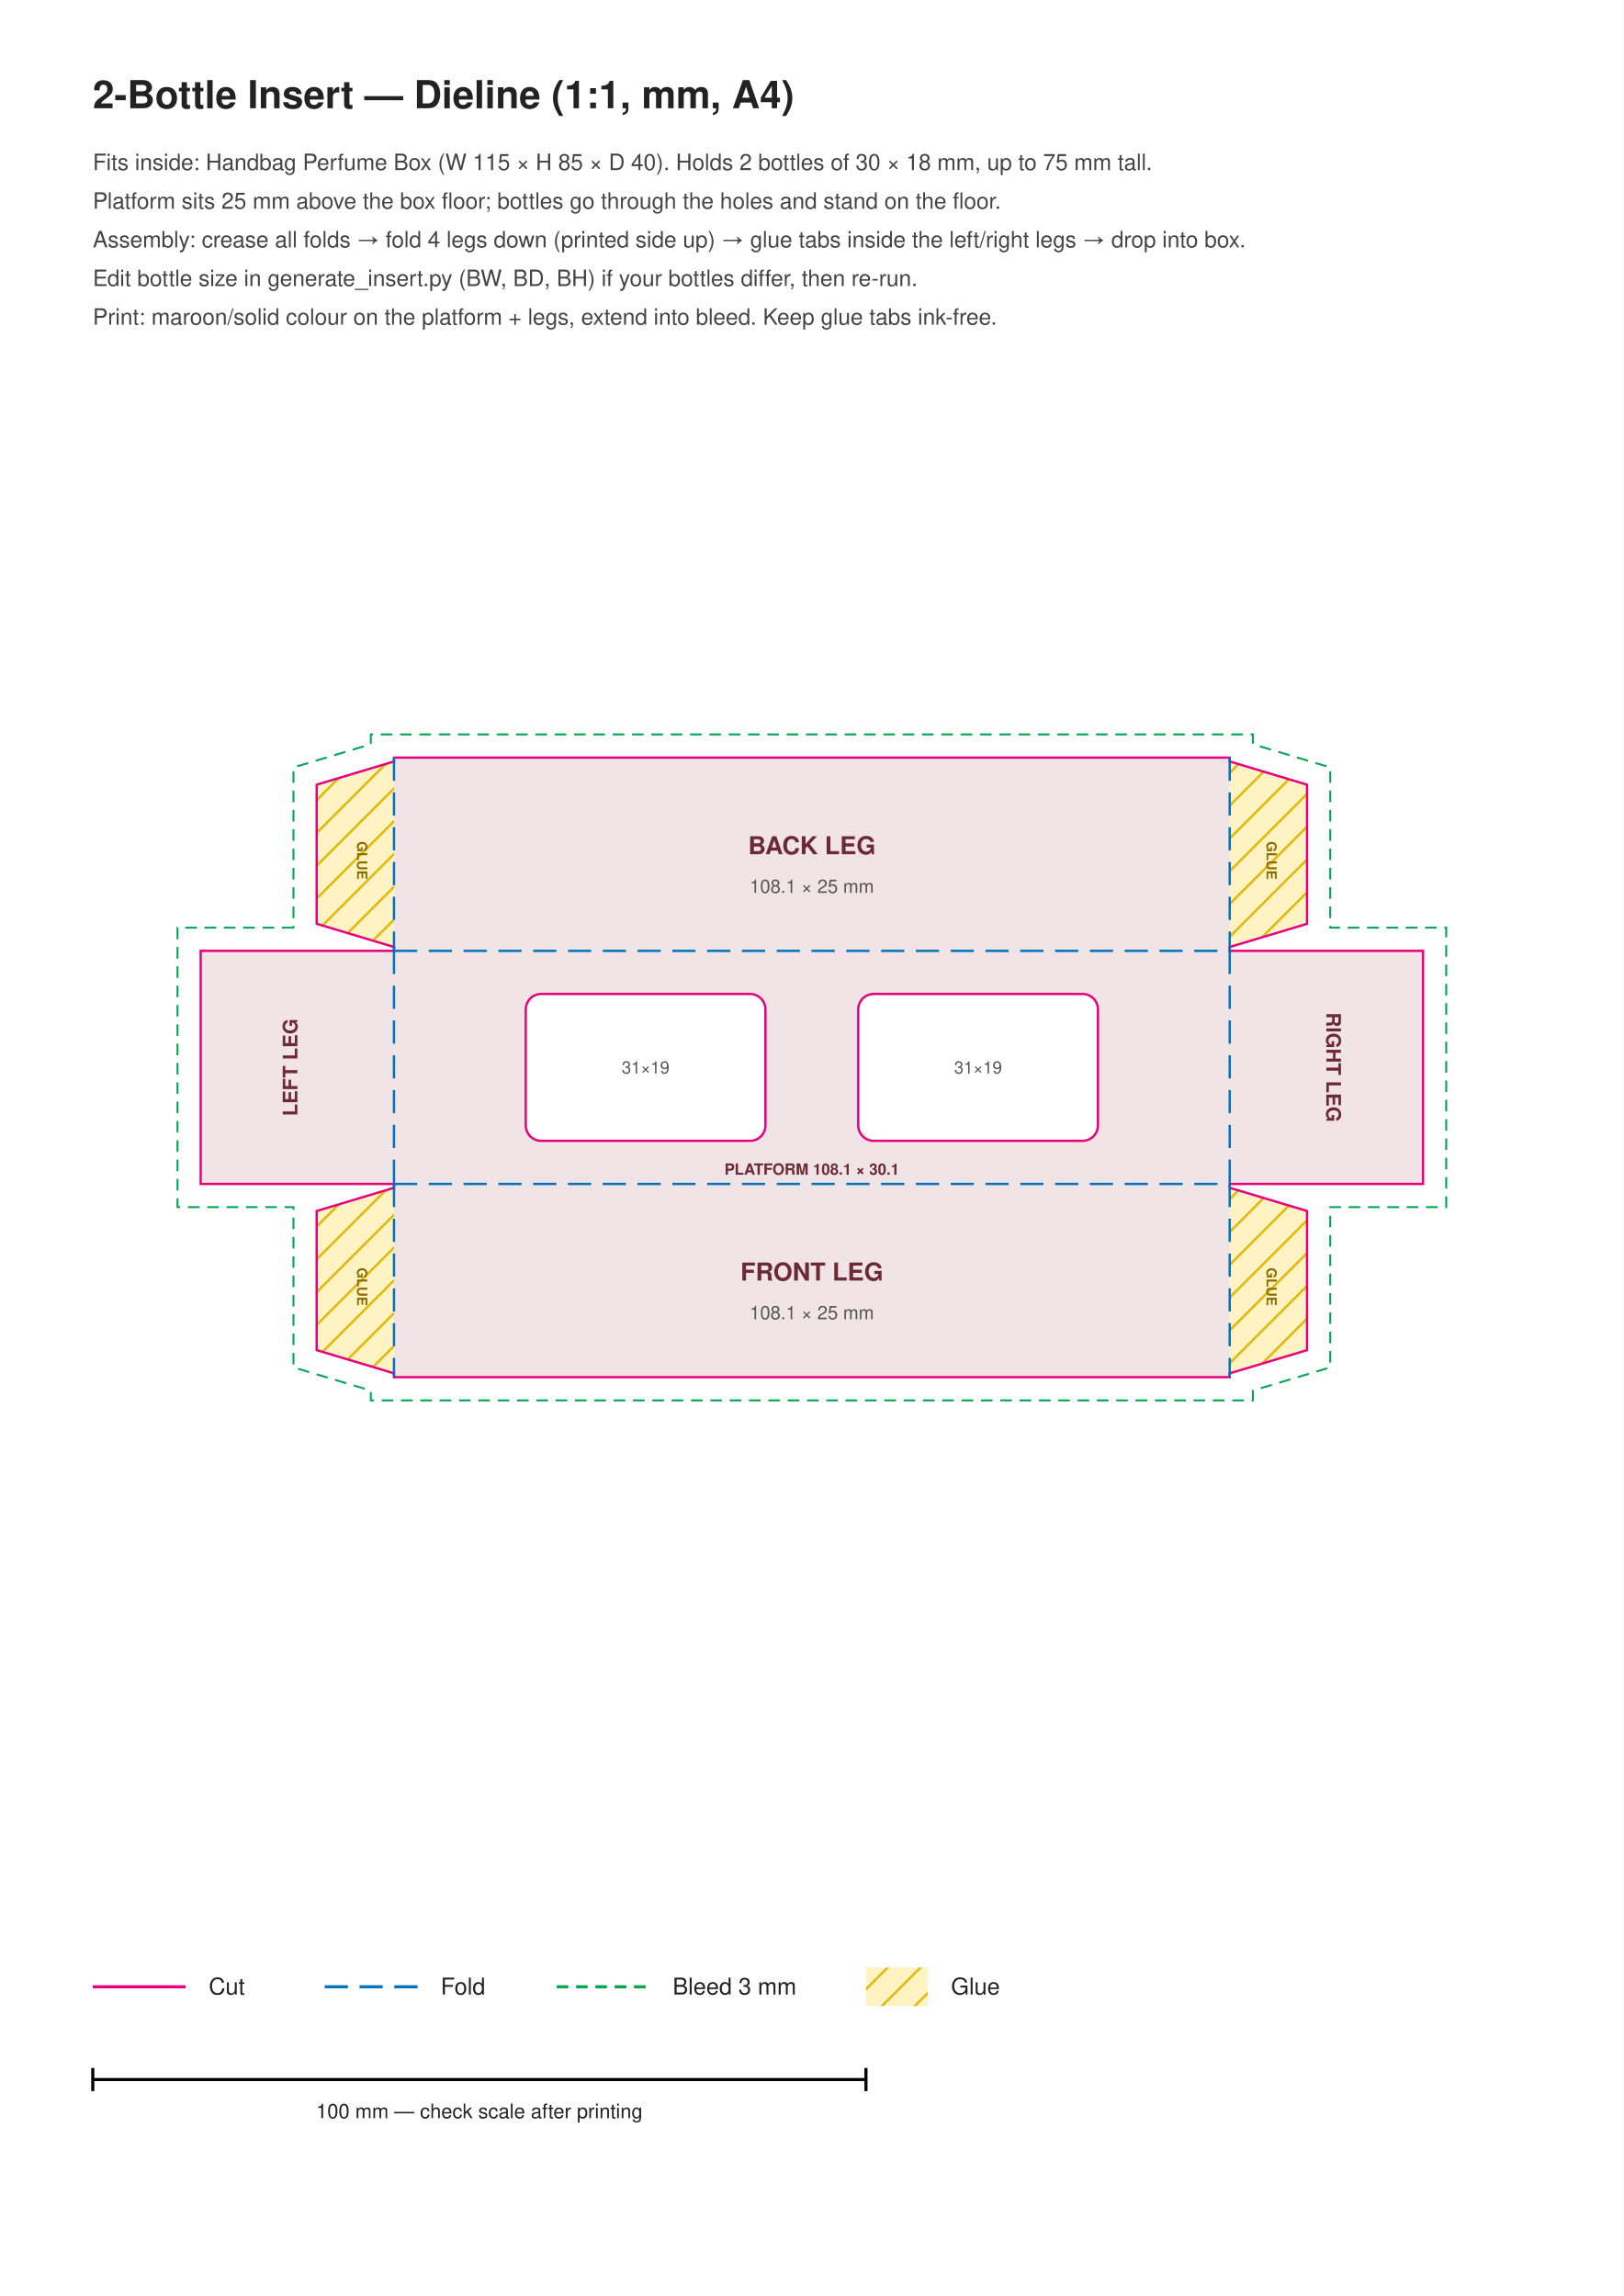
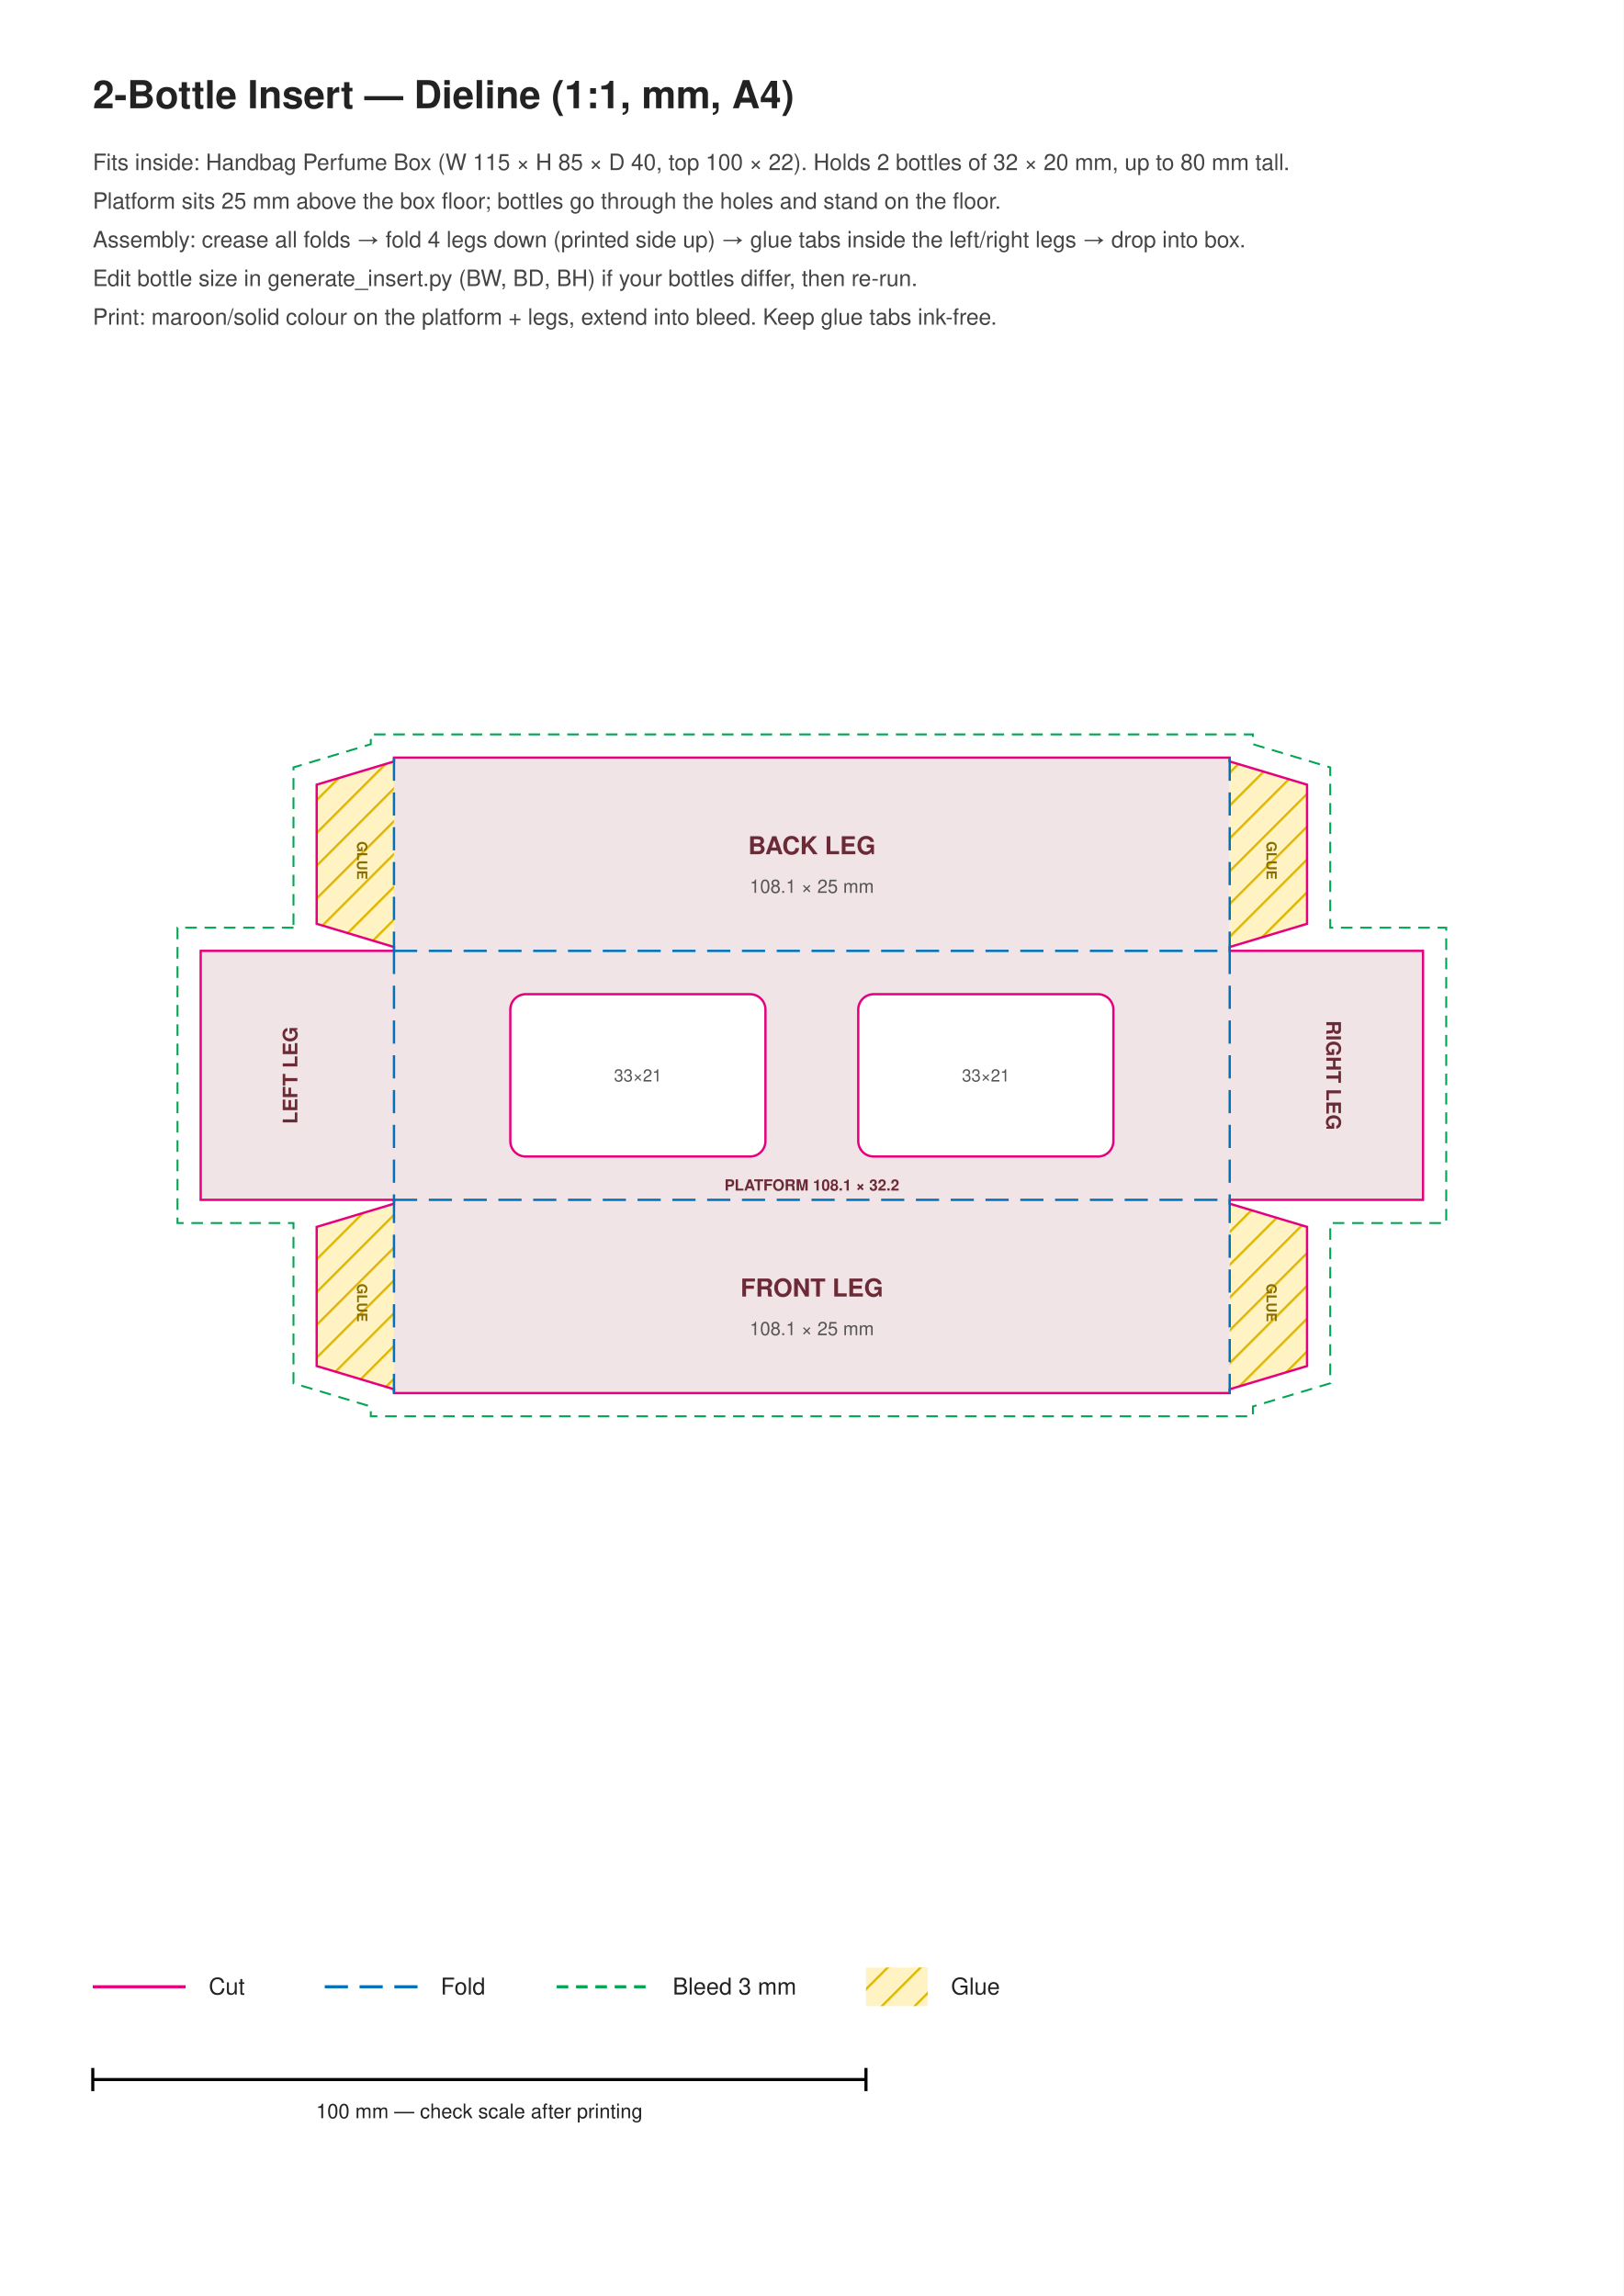
<svg xmlns="http://www.w3.org/2000/svg" width="210.0mm" height="297.0mm" viewBox="0 0 210.0 297.0">
  <defs>
    <pattern id="glue" width="3" height="3" patternUnits="userSpaceOnUse" patternTransform="rotate(45)">
      <rect width="3" height="3" fill="#fff3c4" />
      <line x1="0" y1="0" x2="0" y2="3" stroke="#e0b800" stroke-width="0.6" />
    </pattern>
  </defs>
  <rect width="100%" height="100%" fill="white" />
  <g id="BLEED">
-     <path d="M37.956,120.000 L22.956,120.000 L22.956,156.147 L37.956,156.147 L37.956,176.879 L47.956,179.879 L47.956,181.147 L162.044,181.147 L162.044,179.879 L172.044,176.879 L172.044,156.147 L187.044,156.147 L187.044,120.000 L172.044,120.000 L172.044,99.268 L162.044,96.268 L162.044,95.000 L47.956,95.000 L47.956,96.268 L37.956,99.268 Z " fill="none" stroke="#00a651" stroke-width="0.25" stroke-dasharray="1.5,1" />
+     <path d="M37.956,120.000 L22.956,120.000 L22.956,158.206 L37.956,158.206 L37.956,178.938 L47.956,181.938 L47.956,183.206 L162.044,183.206 L162.044,181.938 L172.044,178.938 L172.044,158.206 L187.044,158.206 L187.044,120.000 L172.044,120.000 L172.044,99.268 L162.044,96.268 L162.044,95.000 L47.956,95.000 L47.956,96.268 L37.956,99.268 Z " fill="none" stroke="#00a651" stroke-width="0.25" stroke-dasharray="1.5,1" />
  </g>
  <g id="GUIDES">
-     <path d="M50.956,98.000 L50.956,123.000 L25.956,123.000 L25.956,153.147 L50.956,153.147 L50.956,178.147 L159.044,178.147 L159.044,153.147 L184.044,153.147 L184.044,123.000 L159.044,123.000 L159.044,98.000 Z M97.000,128.574 L97.196,128.583 L97.390,128.612 L97.581,128.660 L97.765,128.726 L97.943,128.810 L98.111,128.911 L98.269,129.028 L98.414,129.159 L98.546,129.305 L98.663,129.462 L98.764,129.631 L98.848,129.808 L98.914,129.993 L98.962,130.183 L98.990,130.377 L99.000,130.574 L99.000,145.574 L98.990,145.770 L98.962,145.964 L98.914,146.154 L98.848,146.339 L98.764,146.516 L98.663,146.685 L98.546,146.842 L98.414,146.988 L98.269,147.120 L98.111,147.236 L97.943,147.337 L97.765,147.421 L97.581,147.487 L97.390,147.535 L97.196,147.564 L97.000,147.574 L70.000,147.574 L69.804,147.564 L69.610,147.535 L69.419,147.487 L69.235,147.421 L69.057,147.337 L68.889,147.236 L68.731,147.120 L68.586,146.988 L68.454,146.842 L68.337,146.685 L68.236,146.516 L68.152,146.339 L68.086,146.154 L68.038,145.964 L68.010,145.770 L68.000,145.574 L68.000,130.574 L68.010,130.377 L68.038,130.183 L68.086,129.993 L68.152,129.808 L68.236,129.631 L68.337,129.462 L68.454,129.305 L68.586,129.159 L68.731,129.028 L68.889,128.911 L69.057,128.810 L69.235,128.726 L69.419,128.660 L69.610,128.612 L69.804,128.583 L70.000,128.574 Z M140.000,128.574 L140.196,128.583 L140.390,128.612 L140.581,128.660 L140.765,128.726 L140.943,128.810 L141.111,128.911 L141.269,129.028 L141.414,129.159 L141.546,129.305 L141.663,129.462 L141.764,129.631 L141.848,129.808 L141.914,129.993 L141.962,130.183 L141.990,130.377 L142.000,130.574 L142.000,145.574 L141.990,145.770 L141.962,145.964 L141.914,146.154 L141.848,146.339 L141.764,146.516 L141.663,146.685 L141.546,146.842 L141.414,146.988 L141.269,147.120 L141.111,147.236 L140.943,147.337 L140.765,147.421 L140.581,147.487 L140.390,147.535 L140.196,147.564 L140.000,147.574 L113.000,147.574 L112.804,147.564 L112.610,147.535 L112.419,147.487 L112.235,147.421 L112.057,147.337 L111.889,147.236 L111.731,147.120 L111.586,146.988 L111.454,146.842 L111.337,146.685 L111.236,146.516 L111.152,146.339 L111.086,146.154 L111.038,145.964 L111.010,145.770 L111.000,145.574 L111.000,130.574 L111.010,130.377 L111.038,130.183 L111.086,129.993 L111.152,129.808 L111.236,129.631 L111.337,129.462 L111.454,129.305 L111.586,129.159 L111.731,129.028 L111.889,128.911 L112.057,128.810 L112.235,128.726 L112.419,128.660 L112.610,128.612 L112.804,128.583 L113.000,128.574 Z " fill="#f1e4e6" fill-rule="evenodd" />
+     <path d="M50.956,98.000 L50.956,123.000 L25.956,123.000 L25.956,155.206 L50.956,155.206 L50.956,180.206 L159.044,180.206 L159.044,155.206 L184.044,155.206 L184.044,123.000 L159.044,123.000 L159.044,98.000 Z M97.000,128.603 L97.196,128.613 L97.390,128.641 L97.581,128.689 L97.765,128.755 L97.943,128.839 L98.111,128.940 L98.269,129.057 L98.414,129.189 L98.546,129.334 L98.663,129.492 L98.764,129.660 L98.848,129.838 L98.914,130.022 L98.962,130.213 L98.990,130.407 L99.000,130.603 L99.000,147.603 L98.990,147.799 L98.962,147.993 L98.914,148.184 L98.848,148.368 L98.764,148.546 L98.663,148.714 L98.546,148.872 L98.414,149.017 L98.269,149.149 L98.111,149.266 L97.943,149.367 L97.765,149.451 L97.581,149.517 L97.390,149.565 L97.196,149.593 L97.000,149.603 L68.000,149.603 L67.804,149.593 L67.610,149.565 L67.419,149.517 L67.235,149.451 L67.057,149.367 L66.889,149.266 L66.731,149.149 L66.586,149.017 L66.454,148.872 L66.337,148.714 L66.236,148.546 L66.152,148.368 L66.086,148.184 L66.038,147.993 L66.010,147.799 L66.000,147.603 L66.000,130.603 L66.010,130.407 L66.038,130.213 L66.086,130.022 L66.152,129.838 L66.236,129.660 L66.337,129.492 L66.454,129.334 L66.586,129.189 L66.731,129.057 L66.889,128.940 L67.057,128.839 L67.235,128.755 L67.419,128.689 L67.610,128.641 L67.804,128.613 L68.000,128.603 Z M142.000,128.603 L142.196,128.613 L142.390,128.641 L142.581,128.689 L142.765,128.755 L142.943,128.839 L143.111,128.940 L143.269,129.057 L143.414,129.189 L143.546,129.334 L143.663,129.492 L143.764,129.660 L143.848,129.838 L143.914,130.022 L143.962,130.213 L143.990,130.407 L144.000,130.603 L144.000,147.603 L143.990,147.799 L143.962,147.993 L143.914,148.184 L143.848,148.368 L143.764,148.546 L143.663,148.714 L143.546,148.872 L143.414,149.017 L143.269,149.149 L143.111,149.266 L142.943,149.367 L142.765,149.451 L142.581,149.517 L142.390,149.565 L142.196,149.593 L142.000,149.603 L113.000,149.603 L112.804,149.593 L112.610,149.565 L112.419,149.517 L112.235,149.451 L112.057,149.367 L111.889,149.266 L111.731,149.149 L111.586,149.017 L111.454,148.872 L111.337,148.714 L111.236,148.546 L111.152,148.368 L111.086,148.184 L111.038,147.993 L111.010,147.799 L111.000,147.603 L111.000,130.603 L111.010,130.407 L111.038,130.213 L111.086,130.022 L111.152,129.838 L111.236,129.660 L111.337,129.492 L111.454,129.334 L111.586,129.189 L111.731,129.057 L111.889,128.940 L112.057,128.839 L112.235,128.755 L112.419,128.689 L112.610,128.641 L112.804,128.613 L113.000,128.603 Z " fill="#f1e4e6" fill-rule="evenodd" />
    <path d="M40.956,101.500 L40.956,119.500 L50.956,122.500 L50.956,98.500 Z " fill="url(#glue)" />
    <path d="M159.044,122.500 L169.044,119.500 L169.044,101.500 L159.044,98.500 Z " fill="url(#glue)" />
-     <path d="M40.956,156.647 L40.956,174.647 L50.956,177.647 L50.956,153.647 Z " fill="url(#glue)" />
-     <path d="M159.044,177.647 L169.044,174.647 L169.044,156.647 L159.044,153.647 Z " fill="url(#glue)" />
+     <path d="M40.956,158.706 L40.956,176.706 L50.956,179.706 L50.956,155.706 Z " fill="url(#glue)" />
+     <path d="M159.044,179.706 L169.044,176.706 L169.044,158.706 L159.044,155.706 Z " fill="url(#glue)" />
  </g>
  <g id="CUT">
-     <path d="M25.956,123.000 L25.956,153.147 L50.956,153.147 L50.956,153.647 L40.956,156.647 L40.956,174.647 L50.956,177.647 L50.956,178.147 L159.044,178.147 L159.044,177.647 L169.044,174.647 L169.044,156.647 L159.044,153.647 L159.044,153.147 L184.044,153.147 L184.044,123.000 L159.044,123.000 L159.044,122.500 L169.044,119.500 L169.044,101.500 L159.044,98.500 L159.044,98.000 L50.956,98.000 L50.956,98.500 L40.956,101.500 L40.956,119.500 L50.956,122.500 L50.956,123.000 Z M97.000,128.574 L97.196,128.583 L97.390,128.612 L97.581,128.660 L97.765,128.726 L97.943,128.810 L98.111,128.911 L98.269,129.028 L98.414,129.159 L98.546,129.305 L98.663,129.462 L98.764,129.631 L98.848,129.808 L98.914,129.993 L98.962,130.183 L98.990,130.377 L99.000,130.574 L99.000,145.574 L98.990,145.770 L98.962,145.964 L98.914,146.154 L98.848,146.339 L98.764,146.516 L98.663,146.685 L98.546,146.842 L98.414,146.988 L98.269,147.120 L98.111,147.236 L97.943,147.337 L97.765,147.421 L97.581,147.487 L97.390,147.535 L97.196,147.564 L97.000,147.574 L70.000,147.574 L69.804,147.564 L69.610,147.535 L69.419,147.487 L69.235,147.421 L69.057,147.337 L68.889,147.236 L68.731,147.120 L68.586,146.988 L68.454,146.842 L68.337,146.685 L68.236,146.516 L68.152,146.339 L68.086,146.154 L68.038,145.964 L68.010,145.770 L68.000,145.574 L68.000,130.574 L68.010,130.377 L68.038,130.183 L68.086,129.993 L68.152,129.808 L68.236,129.631 L68.337,129.462 L68.454,129.305 L68.586,129.159 L68.731,129.028 L68.889,128.911 L69.057,128.810 L69.235,128.726 L69.419,128.660 L69.610,128.612 L69.804,128.583 L70.000,128.574 Z M140.000,128.574 L140.196,128.583 L140.390,128.612 L140.581,128.660 L140.765,128.726 L140.943,128.810 L141.111,128.911 L141.269,129.028 L141.414,129.159 L141.546,129.305 L141.663,129.462 L141.764,129.631 L141.848,129.808 L141.914,129.993 L141.962,130.183 L141.990,130.377 L142.000,130.574 L142.000,145.574 L141.990,145.770 L141.962,145.964 L141.914,146.154 L141.848,146.339 L141.764,146.516 L141.663,146.685 L141.546,146.842 L141.414,146.988 L141.269,147.120 L141.111,147.236 L140.943,147.337 L140.765,147.421 L140.581,147.487 L140.390,147.535 L140.196,147.564 L140.000,147.574 L113.000,147.574 L112.804,147.564 L112.610,147.535 L112.419,147.487 L112.235,147.421 L112.057,147.337 L111.889,147.236 L111.731,147.120 L111.586,146.988 L111.454,146.842 L111.337,146.685 L111.236,146.516 L111.152,146.339 L111.086,146.154 L111.038,145.964 L111.010,145.770 L111.000,145.574 L111.000,130.574 L111.010,130.377 L111.038,130.183 L111.086,129.993 L111.152,129.808 L111.236,129.631 L111.337,129.462 L111.454,129.305 L111.586,129.159 L111.731,129.028 L111.889,128.911 L112.057,128.810 L112.235,128.726 L112.419,128.660 L112.610,128.612 L112.804,128.583 L113.000,128.574 Z " fill="none" stroke="#e6007e" stroke-width="0.3" />
+     <path d="M25.956,123.000 L25.956,155.206 L50.956,155.206 L50.956,155.706 L40.956,158.706 L40.956,176.706 L50.956,179.706 L50.956,180.206 L159.044,180.206 L159.044,179.706 L169.044,176.706 L169.044,158.706 L159.044,155.706 L159.044,155.206 L184.044,155.206 L184.044,123.000 L159.044,123.000 L159.044,122.500 L169.044,119.500 L169.044,101.500 L159.044,98.500 L159.044,98.000 L50.956,98.000 L50.956,98.500 L40.956,101.500 L40.956,119.500 L50.956,122.500 L50.956,123.000 Z M97.000,128.603 L97.196,128.613 L97.390,128.641 L97.581,128.689 L97.765,128.755 L97.943,128.839 L98.111,128.940 L98.269,129.057 L98.414,129.189 L98.546,129.334 L98.663,129.492 L98.764,129.660 L98.848,129.838 L98.914,130.022 L98.962,130.213 L98.990,130.407 L99.000,130.603 L99.000,147.603 L98.990,147.799 L98.962,147.993 L98.914,148.184 L98.848,148.368 L98.764,148.546 L98.663,148.714 L98.546,148.872 L98.414,149.017 L98.269,149.149 L98.111,149.266 L97.943,149.367 L97.765,149.451 L97.581,149.517 L97.390,149.565 L97.196,149.593 L97.000,149.603 L68.000,149.603 L67.804,149.593 L67.610,149.565 L67.419,149.517 L67.235,149.451 L67.057,149.367 L66.889,149.266 L66.731,149.149 L66.586,149.017 L66.454,148.872 L66.337,148.714 L66.236,148.546 L66.152,148.368 L66.086,148.184 L66.038,147.993 L66.010,147.799 L66.000,147.603 L66.000,130.603 L66.010,130.407 L66.038,130.213 L66.086,130.022 L66.152,129.838 L66.236,129.660 L66.337,129.492 L66.454,129.334 L66.586,129.189 L66.731,129.057 L66.889,128.940 L67.057,128.839 L67.235,128.755 L67.419,128.689 L67.610,128.641 L67.804,128.613 L68.000,128.603 Z M142.000,128.603 L142.196,128.613 L142.390,128.641 L142.581,128.689 L142.765,128.755 L142.943,128.839 L143.111,128.940 L143.269,129.057 L143.414,129.189 L143.546,129.334 L143.663,129.492 L143.764,129.660 L143.848,129.838 L143.914,130.022 L143.962,130.213 L143.990,130.407 L144.000,130.603 L144.000,147.603 L143.990,147.799 L143.962,147.993 L143.914,148.184 L143.848,148.368 L143.764,148.546 L143.663,148.714 L143.546,148.872 L143.414,149.017 L143.269,149.149 L143.111,149.266 L142.943,149.367 L142.765,149.451 L142.581,149.517 L142.390,149.565 L142.196,149.593 L142.000,149.603 L113.000,149.603 L112.804,149.593 L112.610,149.565 L112.419,149.517 L112.235,149.451 L112.057,149.367 L111.889,149.266 L111.731,149.149 L111.586,149.017 L111.454,148.872 L111.337,148.714 L111.236,148.546 L111.152,148.368 L111.086,148.184 L111.038,147.993 L111.010,147.799 L111.000,147.603 L111.000,130.603 L111.010,130.407 L111.038,130.213 L111.086,130.022 L111.152,129.838 L111.236,129.660 L111.337,129.492 L111.454,129.334 L111.586,129.189 L111.731,129.057 L111.889,128.940 L112.057,128.839 L112.235,128.755 L112.419,128.689 L112.610,128.641 L112.804,128.613 L113.000,128.603 Z " fill="none" stroke="#e6007e" stroke-width="0.3" />
  </g>
  <g id="FOLD">
    <line x1="50.956" y1="123.000" x2="159.044" y2="123.000" stroke="#0072bc" stroke-width="0.3" stroke-dasharray="3,1.5" />
-     <line x1="50.956" y1="153.147" x2="159.044" y2="153.147" stroke="#0072bc" stroke-width="0.3" stroke-dasharray="3,1.5" />
-     <line x1="50.956" y1="123.000" x2="50.956" y2="153.147" stroke="#0072bc" stroke-width="0.3" stroke-dasharray="3,1.5" />
-     <line x1="159.044" y1="123.000" x2="159.044" y2="153.147" stroke="#0072bc" stroke-width="0.3" stroke-dasharray="3,1.5" />
+     <line x1="50.956" y1="155.206" x2="159.044" y2="155.206" stroke="#0072bc" stroke-width="0.3" stroke-dasharray="3,1.5" />
+     <line x1="50.956" y1="123.000" x2="50.956" y2="155.206" stroke="#0072bc" stroke-width="0.3" stroke-dasharray="3,1.5" />
+     <line x1="159.044" y1="123.000" x2="159.044" y2="155.206" stroke="#0072bc" stroke-width="0.3" stroke-dasharray="3,1.5" />
    <line x1="50.956" y1="98.000" x2="50.956" y2="123.000" stroke="#0072bc" stroke-width="0.3" stroke-dasharray="3,1.5" />
    <line x1="159.044" y1="98.000" x2="159.044" y2="123.000" stroke="#0072bc" stroke-width="0.3" stroke-dasharray="3,1.5" />
-     <line x1="50.956" y1="153.147" x2="50.956" y2="178.147" stroke="#0072bc" stroke-width="0.3" stroke-dasharray="3,1.5" />
-     <line x1="159.044" y1="153.147" x2="159.044" y2="178.147" stroke="#0072bc" stroke-width="0.3" stroke-dasharray="3,1.5" />
+     <line x1="50.956" y1="155.206" x2="50.956" y2="180.206" stroke="#0072bc" stroke-width="0.3" stroke-dasharray="3,1.5" />
+     <line x1="159.044" y1="155.206" x2="159.044" y2="180.206" stroke="#0072bc" stroke-width="0.3" stroke-dasharray="3,1.5" />
  </g>
  <g id="LABELS">
    <text x="105.00" y="110.50" font-family="Helvetica,Arial,sans-serif" font-size="3.2" font-weight="bold" fill="#6b2a35" text-anchor="middle" transform="rotate(0 105.00 110.50)">BACK LEG</text>
    <text x="105.00" y="115.50" font-family="Helvetica,Arial,sans-serif" font-size="2.4" font-weight="normal" fill="#555" text-anchor="middle" transform="rotate(0 105.00 115.50)">108.1 × 25 mm</text>
-     <text x="105.00" y="165.65" font-family="Helvetica,Arial,sans-serif" font-size="3.2" font-weight="bold" fill="#6b2a35" text-anchor="middle" transform="rotate(0 105.00 165.65)">FRONT LEG</text>
-     <text x="105.00" y="170.65" font-family="Helvetica,Arial,sans-serif" font-size="2.4" font-weight="normal" fill="#555" text-anchor="middle" transform="rotate(0 105.00 170.65)">108.1 × 25 mm</text>
-     <text x="38.46" y="138.07" font-family="Helvetica,Arial,sans-serif" font-size="2.6" font-weight="bold" fill="#6b2a35" text-anchor="middle" transform="rotate(-90 38.46 138.07)">LEFT LEG</text>
-     <text x="171.54" y="138.07" font-family="Helvetica,Arial,sans-serif" font-size="2.6" font-weight="bold" fill="#6b2a35" text-anchor="middle" transform="rotate(90 171.54 138.07)">RIGHT LEG</text>
-     <text x="105.00" y="151.95" font-family="Helvetica,Arial,sans-serif" font-size="2.0" font-weight="bold" fill="#6b2a35" text-anchor="middle" transform="rotate(0 105.00 151.95)">PLATFORM 108.1 × 30.1</text>
-     <text x="83.50" y="138.87" font-family="Helvetica,Arial,sans-serif" font-size="2.2" font-weight="normal" fill="#555" text-anchor="middle" transform="rotate(0 83.50 138.87)">31×19</text>
-     <text x="126.50" y="138.87" font-family="Helvetica,Arial,sans-serif" font-size="2.2" font-weight="normal" fill="#555" text-anchor="middle" transform="rotate(0 126.50 138.87)">31×19</text>
+     <text x="105.00" y="167.71" font-family="Helvetica,Arial,sans-serif" font-size="3.2" font-weight="bold" fill="#6b2a35" text-anchor="middle" transform="rotate(0 105.00 167.71)">FRONT LEG</text>
+     <text x="105.00" y="172.71" font-family="Helvetica,Arial,sans-serif" font-size="2.4" font-weight="normal" fill="#555" text-anchor="middle" transform="rotate(0 105.00 172.71)">108.1 × 25 mm</text>
+     <text x="38.46" y="139.10" font-family="Helvetica,Arial,sans-serif" font-size="2.6" font-weight="bold" fill="#6b2a35" text-anchor="middle" transform="rotate(-90 38.46 139.10)">LEFT LEG</text>
+     <text x="171.54" y="139.10" font-family="Helvetica,Arial,sans-serif" font-size="2.6" font-weight="bold" fill="#6b2a35" text-anchor="middle" transform="rotate(90 171.54 139.10)">RIGHT LEG</text>
+     <text x="105.00" y="154.01" font-family="Helvetica,Arial,sans-serif" font-size="2.0" font-weight="bold" fill="#6b2a35" text-anchor="middle" transform="rotate(0 105.00 154.01)">PLATFORM 108.1 × 32.2</text>
+     <text x="82.50" y="139.90" font-family="Helvetica,Arial,sans-serif" font-size="2.2" font-weight="normal" fill="#555" text-anchor="middle" transform="rotate(0 82.50 139.90)">33×21</text>
+     <text x="127.50" y="139.90" font-family="Helvetica,Arial,sans-serif" font-size="2.2" font-weight="normal" fill="#555" text-anchor="middle" transform="rotate(0 127.50 139.90)">33×21</text>
    <text x="46.19" y="111.30" font-family="Helvetica,Arial,sans-serif" font-size="1.8" font-weight="bold" fill="#8a6d00" text-anchor="middle" transform="rotate(90 46.19 111.30)">GLUE</text>
    <text x="163.81" y="111.30" font-family="Helvetica,Arial,sans-serif" font-size="1.8" font-weight="bold" fill="#8a6d00" text-anchor="middle" transform="rotate(90 163.81 111.30)">GLUE</text>
-     <text x="46.19" y="166.45" font-family="Helvetica,Arial,sans-serif" font-size="1.8" font-weight="bold" fill="#8a6d00" text-anchor="middle" transform="rotate(90 46.19 166.45)">GLUE</text>
-     <text x="163.81" y="166.45" font-family="Helvetica,Arial,sans-serif" font-size="1.8" font-weight="bold" fill="#8a6d00" text-anchor="middle" transform="rotate(90 163.81 166.45)">GLUE</text>
+     <text x="46.19" y="168.51" font-family="Helvetica,Arial,sans-serif" font-size="1.8" font-weight="bold" fill="#8a6d00" text-anchor="middle" transform="rotate(90 46.19 168.51)">GLUE</text>
+     <text x="163.81" y="168.51" font-family="Helvetica,Arial,sans-serif" font-size="1.8" font-weight="bold" fill="#8a6d00" text-anchor="middle" transform="rotate(90 163.81 168.51)">GLUE</text>
  </g>
  <g font-family="Helvetica,Arial,sans-serif" fill="#222">
    <text x="12" y="14" font-size="5" font-weight="bold">2-Bottle Insert — Dieline (1:1, mm, A4)</text>
-     <text x="12" y="22" font-size="2.9" fill="#444">Fits inside: Handbag Perfume Box (W 115 × H 85 × D 40). Holds 2 bottles of 30 × 18 mm, up to 75 mm tall.</text>
+     <text x="12" y="22" font-size="2.9" fill="#444">Fits inside: Handbag Perfume Box (W 115 × H 85 × D 40, top 100 × 22). Holds 2 bottles of 32 × 20 mm, up to 80 mm tall.</text>
    <text x="12" y="27" font-size="2.9" fill="#444">Platform sits 25 mm above the box floor; bottles go through the holes and stand on the floor.</text>
    <text x="12" y="32" font-size="2.9" fill="#444">Assembly: crease all folds → fold 4 legs down (printed side up) → glue tabs inside the left/right legs → drop into box.</text>
    <text x="12" y="37" font-size="2.9" fill="#444">Edit bottle size in generate_insert.py (BW, BD, BH) if your bottles differ, then re-run.</text>
    <text x="12" y="42" font-size="2.9" fill="#444">Print: maroon/solid colour on the platform + legs, extend into bleed. Keep glue tabs ink-free.</text>
    <line x1="12" y1="257.0" x2="24" y2="257.0" stroke="#e6007e" stroke-width="0.4" />
    <text x="27" y="258.0" font-size="3">Cut</text>
    <line x1="42" y1="257.0" x2="54" y2="257.0" stroke="#0072bc" stroke-width="0.4" stroke-dasharray="3,1.5" />
    <text x="57" y="258.0" font-size="3">Fold</text>
    <line x1="72" y1="257.0" x2="84" y2="257.0" stroke="#00a651" stroke-width="0.4" stroke-dasharray="1.5,1" />
    <text x="87" y="258.0" font-size="3">Bleed 3 mm</text>
    <rect x="112" y="254.5" width="8" height="5" fill="url(#glue)" />
    <text x="123" y="258.0" font-size="3">Glue</text>
    <line x1="12" y1="269.0" x2="112" y2="269.0" stroke="#000" stroke-width="0.4" />
    <line x1="12" y1="267.5" x2="12" y2="270.5" stroke="#000" stroke-width="0.4" />
    <line x1="112" y1="267.5" x2="112" y2="270.5" stroke="#000" stroke-width="0.4" />
    <text x="62" y="274.0" text-anchor="middle" font-size="2.6">100 mm — check scale after printing</text>
  </g>
</svg>
